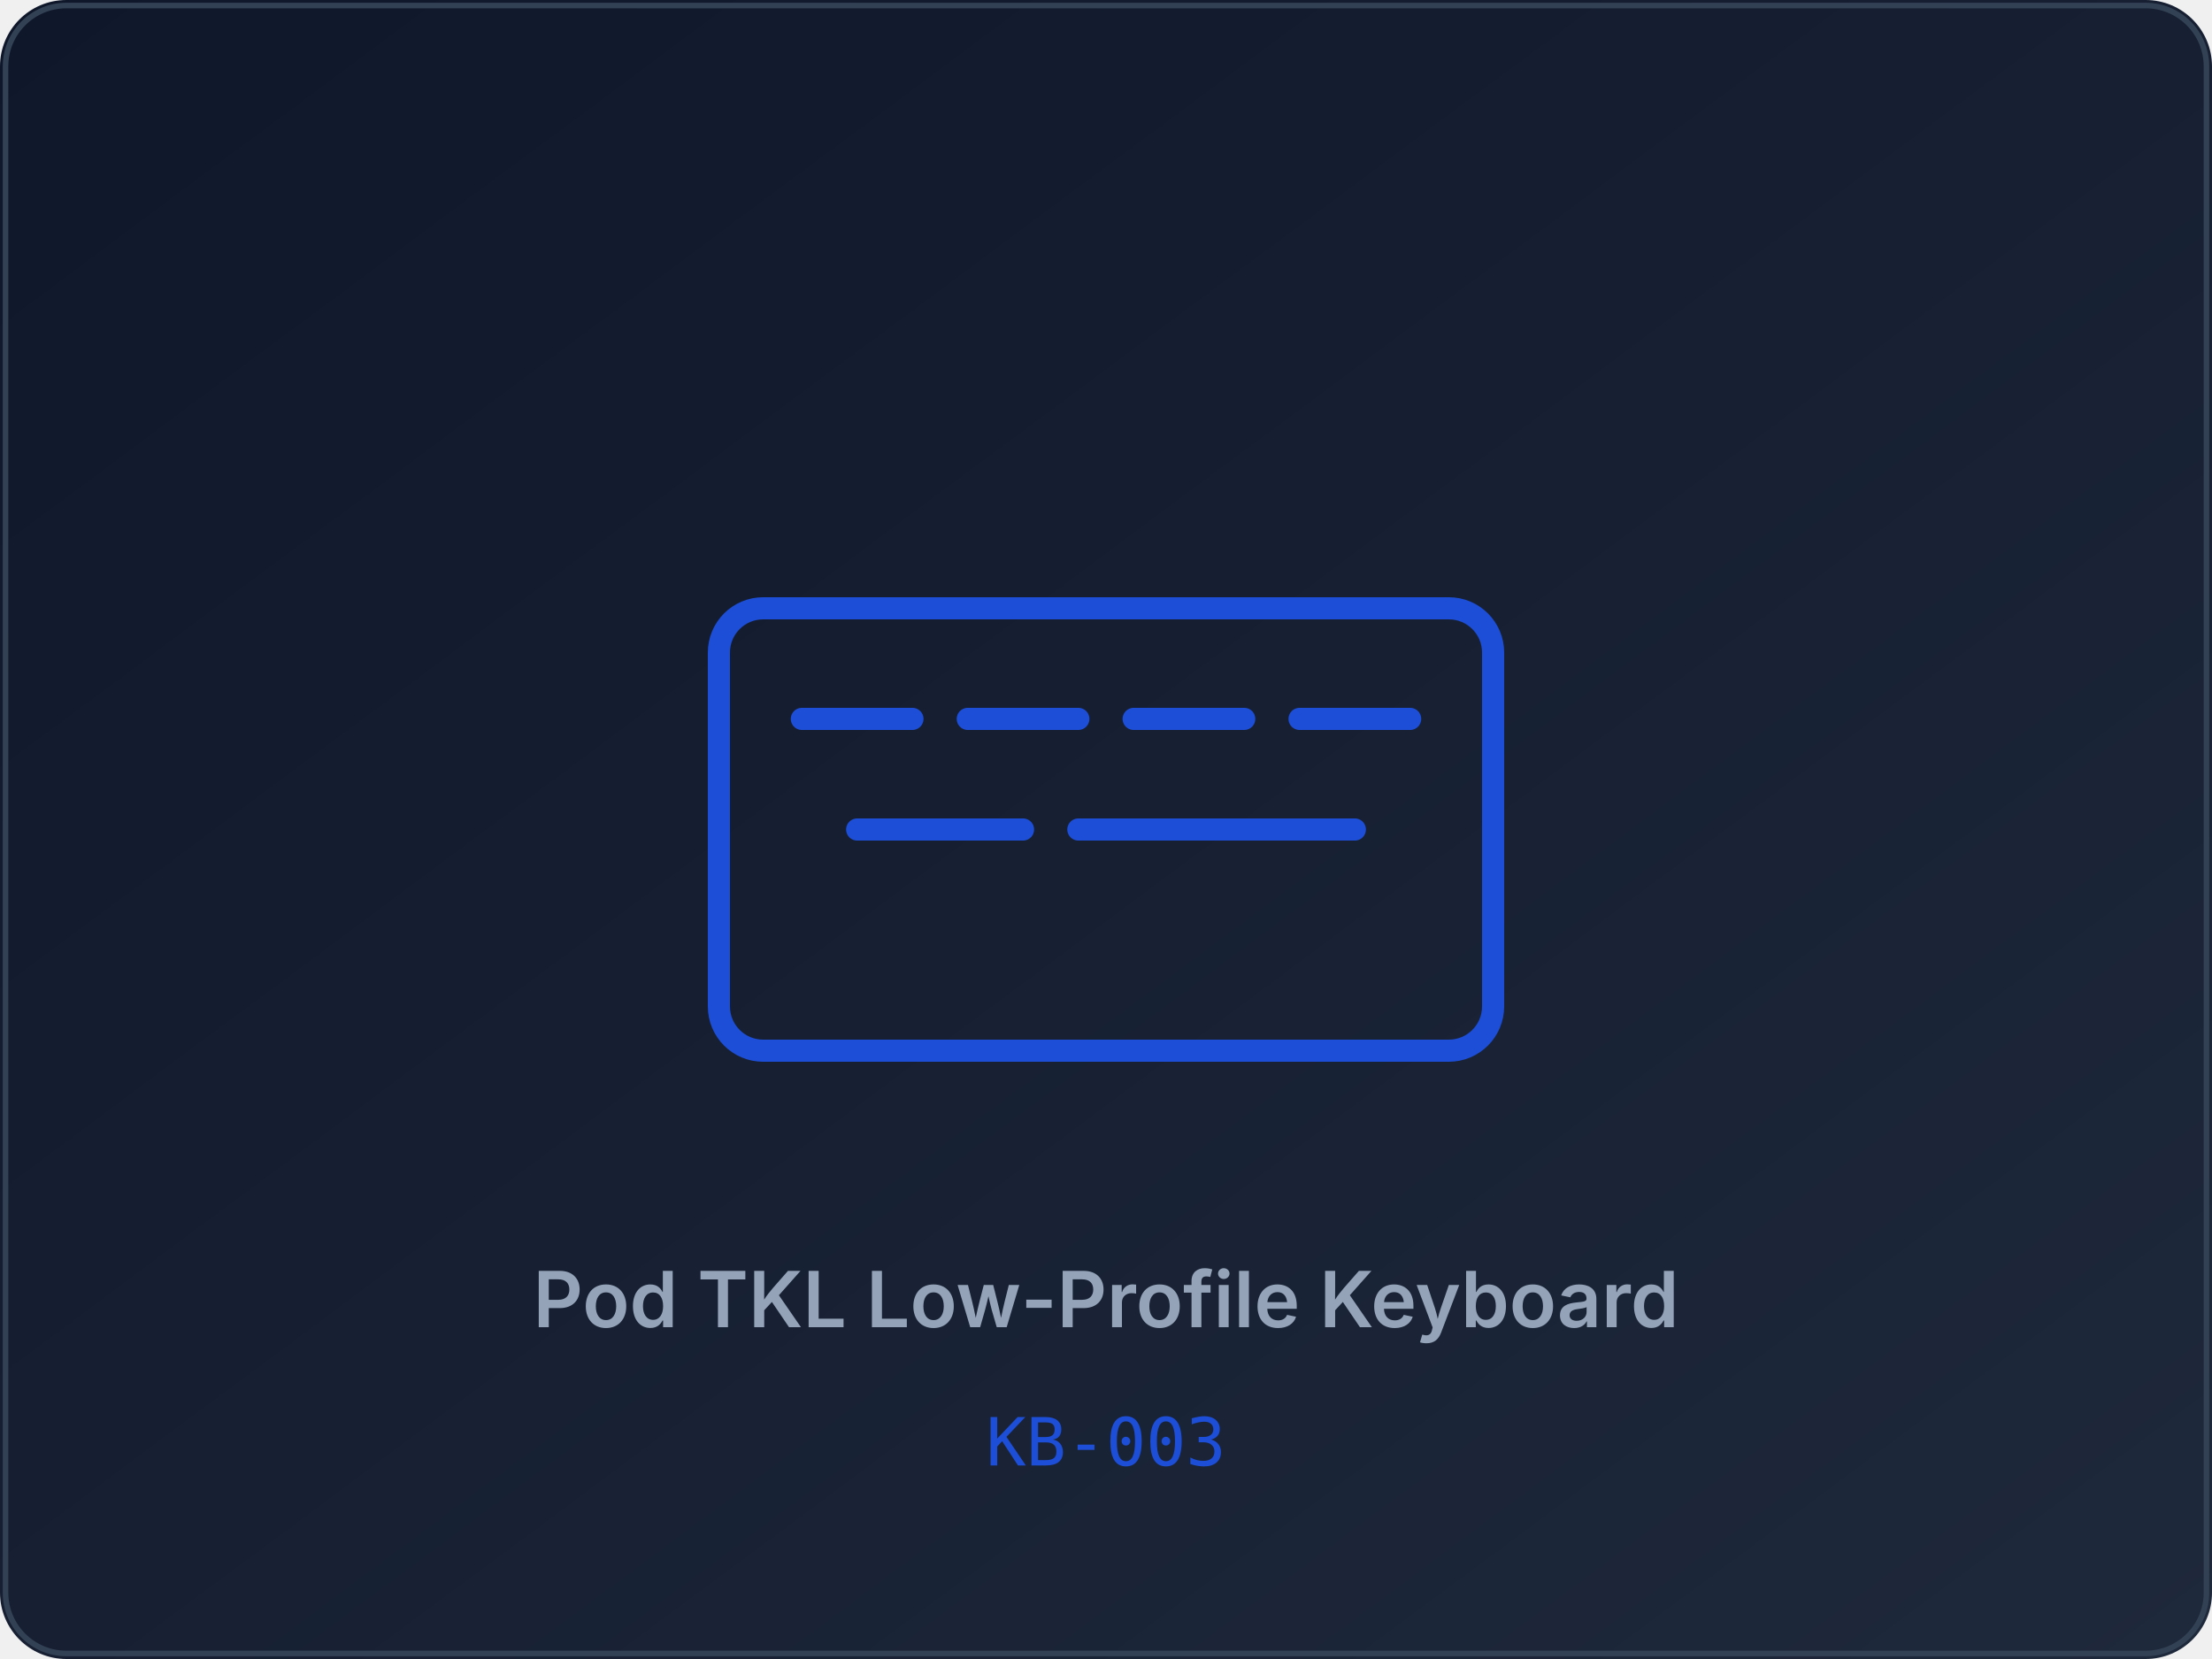
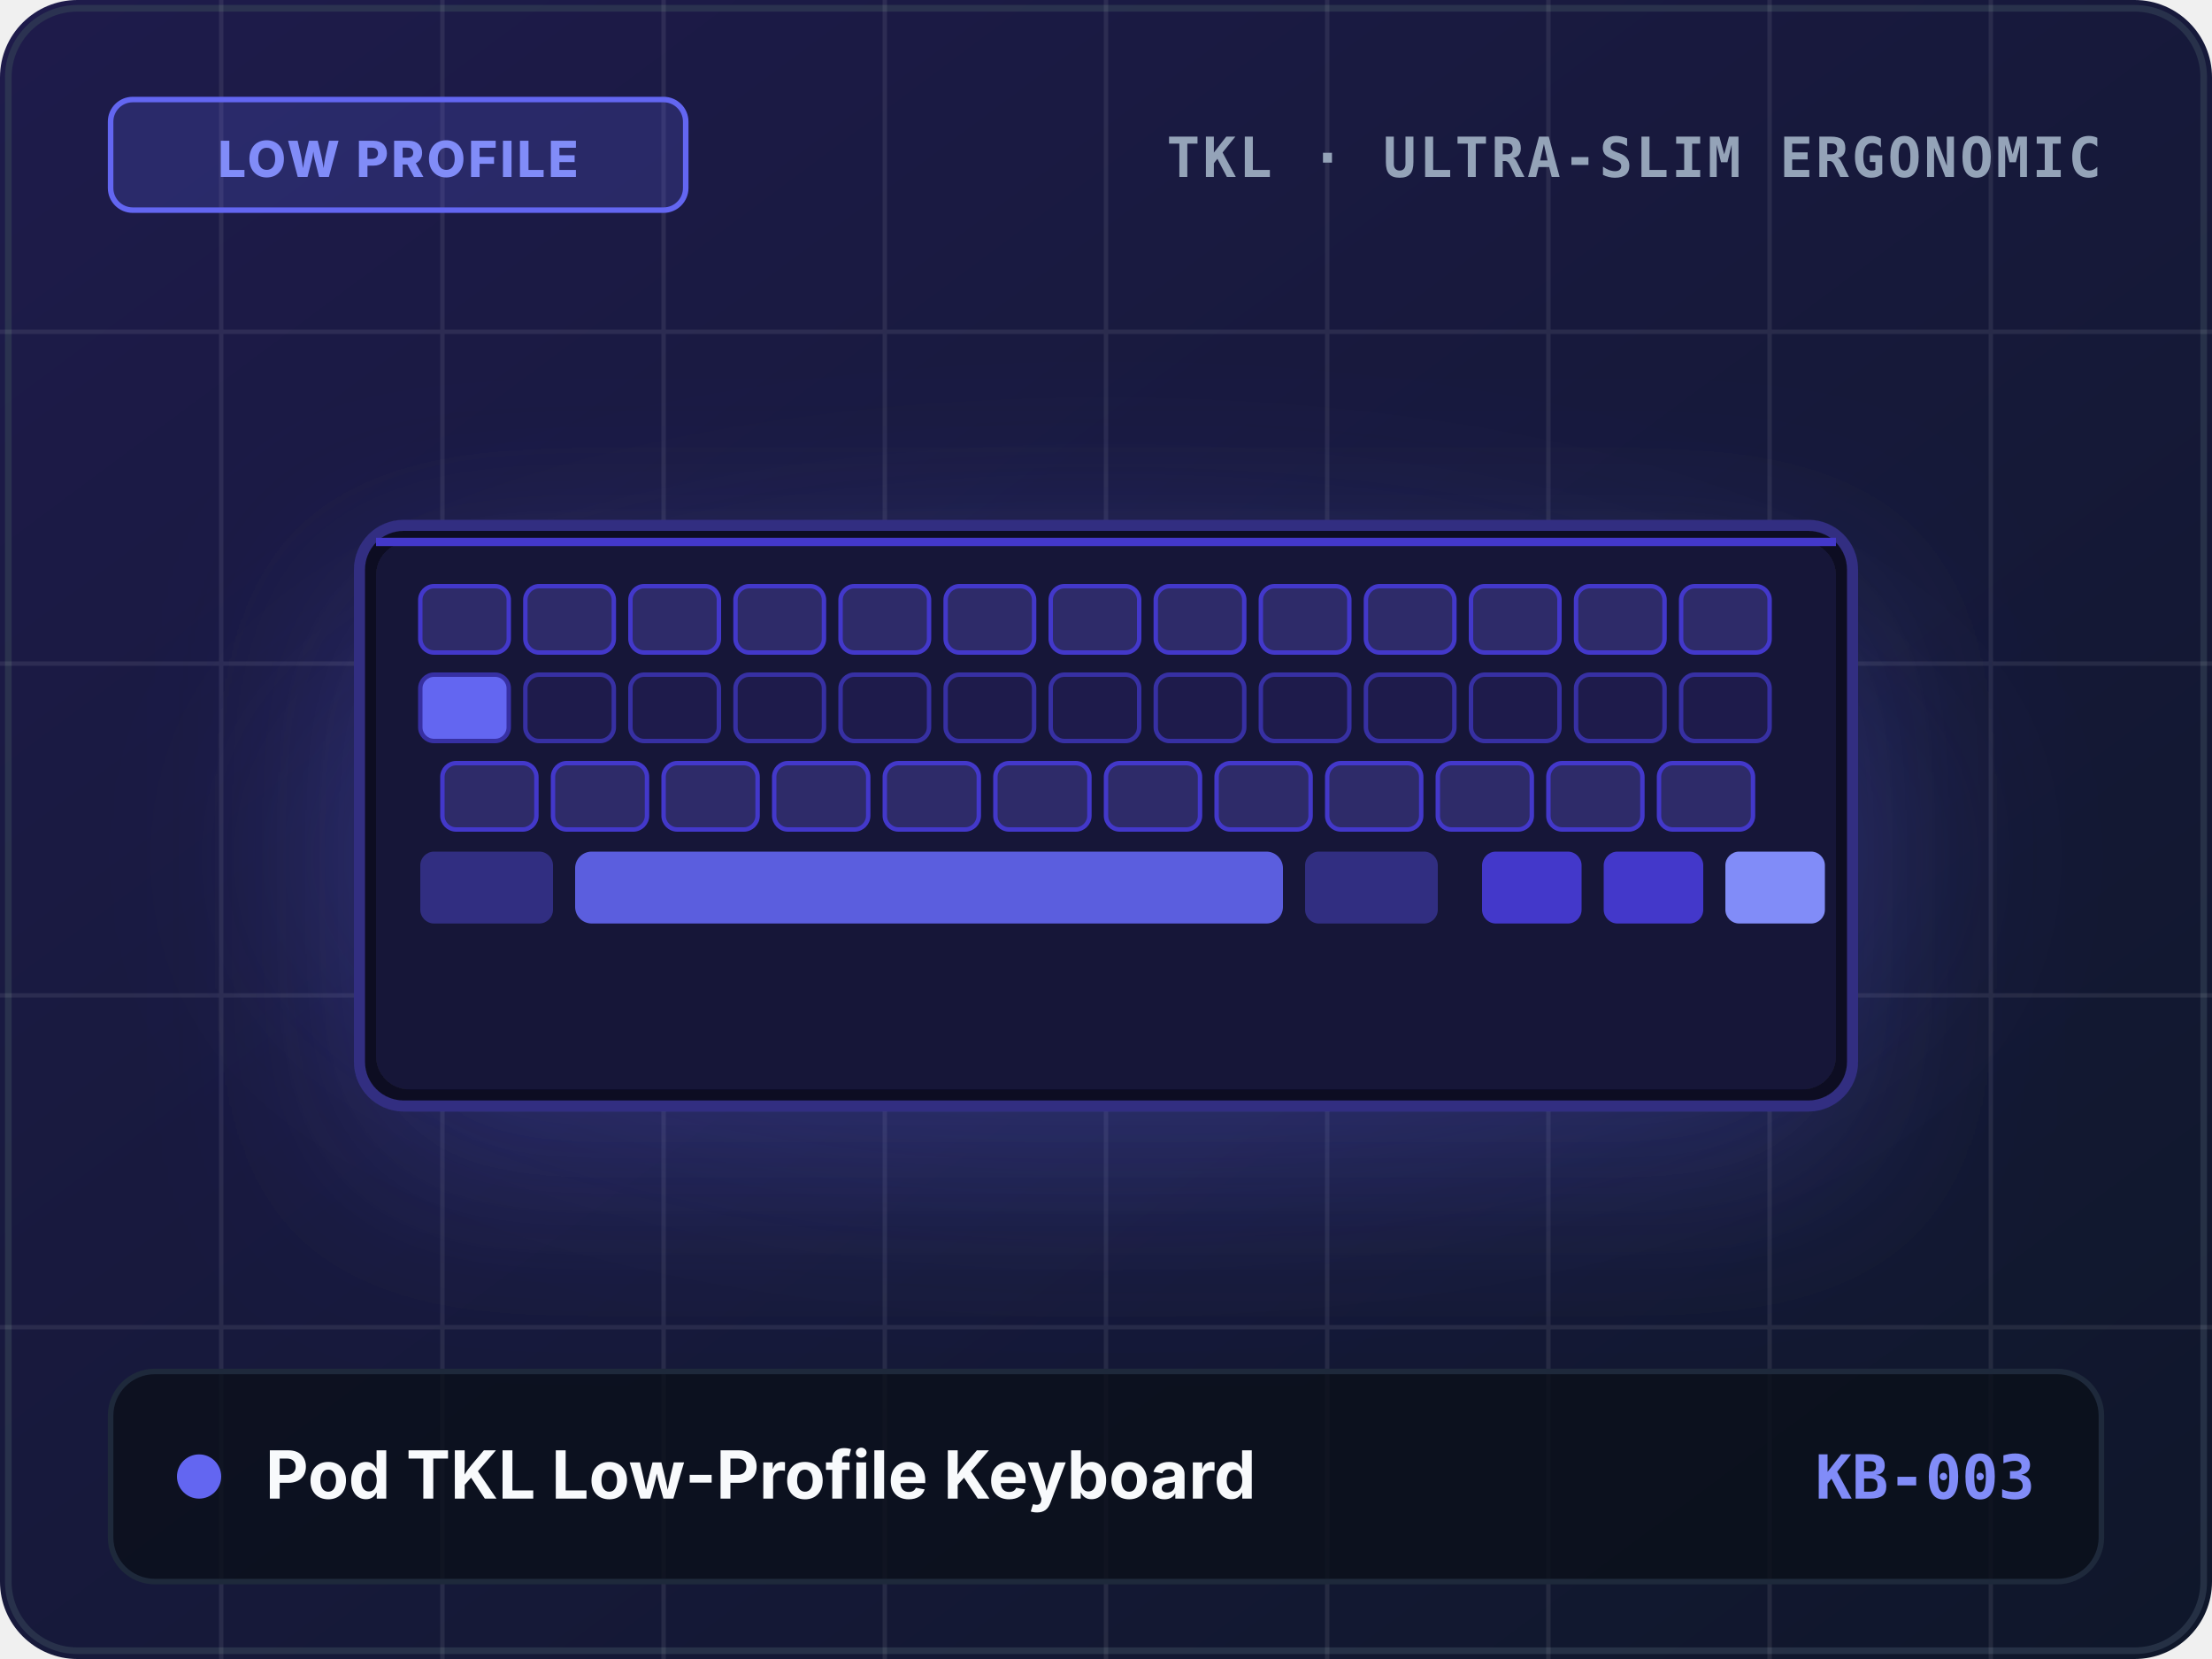
<svg xmlns="http://www.w3.org/2000/svg" viewBox="0 0 400 300" width="400" height="300">
  <defs>
    <linearGradient id="bg-kb-003" x1="0%" y1="0%" x2="100%" y2="100%">
-       <stop offset="0%" stop-color="#0f172a" />
-       <stop offset="100%" stop-color="#1e293b" />
+       <stop offset="0%" stop-color="#1e1b4b" />
+       <stop offset="100%" stop-color="#0f172a" />
+     </linearGradient>
+     <radialGradient id="knob-grad" cx="50%" cy="50%" r="50%">
+       <stop offset="0%" stop-color="#818cf8" />
+       <stop offset="60%" stop-color="#6366f1" />
+       <stop offset="100%" stop-color="#0f172a" />
+     </radialGradient>
+     <linearGradient id="spacebar-grad" x1="0%" y1="0%" x2="100%" y2="0%">
+       <stop offset="0%" stop-color="#6366f1" />
+       <stop offset="50%" stop-color="#818cf8" />
+       <stop offset="100%" stop-color="#6366f1" />
+     </linearGradient>
+     <linearGradient id="spacebar-cyan" x1="0%" y1="0%" x2="100%" y2="0%">
+       <stop offset="0%" stop-color="#0284c7" />
+       <stop offset="50%" stop-color="#38bdf8" />
+       <stop offset="100%" stop-color="#0284c7" />
+     </linearGradient>
+     <linearGradient id="lightbar-beam" x1="50%" y1="0%" x2="50%" y2="100%">
+       <stop offset="0%" stop-color="#818cf8" stop-opacity="0.8" />
+       <stop offset="40%" stop-color="#6366f1" stop-opacity="0.3" />
+       <stop offset="100%" stop-color="#6366f1" stop-opacity="0" />
    </linearGradient>
  </defs>
-   <rect width="400" height="300" rx="12" fill="url(#bg-kb-003)" />
-   <rect x="1" y="1" width="398" height="298" rx="11" fill="none" stroke="#334155" stroke-width="1" />
-   <rect x="130" y="110" width="140" height="80" rx="8" fill="none" stroke="#1d4ed8" stroke-width="4" />
-   <line x1="145" y1="130" x2="165" y2="130" stroke="#1d4ed8" stroke-width="4" stroke-linecap="round" />
-   <line x1="175" y1="130" x2="195" y2="130" stroke="#1d4ed8" stroke-width="4" stroke-linecap="round" />
-   <line x1="205" y1="130" x2="225" y2="130" stroke="#1d4ed8" stroke-width="4" stroke-linecap="round" />
-   <line x1="235" y1="130" x2="255" y2="130" stroke="#1d4ed8" stroke-width="4" stroke-linecap="round" />
-   <line x1="155" y1="150" x2="185" y2="150" stroke="#1d4ed8" stroke-width="4" stroke-linecap="round" />
-   <line x1="195" y1="150" x2="245" y2="150" stroke="#1d4ed8" stroke-width="4" stroke-linecap="round" />
-   <text x="200" y="240" font-family="system-ui, -apple-system, sans-serif" font-size="14" font-weight="600" fill="#94a3b8" text-anchor="middle">Pod TKL Low-Profile Keyboard</text>
-   <text x="200" y="265" font-family="monospace" font-size="12" fill="#1d4ed8" text-anchor="middle">KB-003</text>
+   <rect width="400" height="300" rx="14" fill="url(#bg-kb-003)" />
+   <rect x="1.5" y="1.5" width="397" height="297" rx="12.5" fill="none" stroke="#334155" stroke-width="1.2" opacity="0.6" />
+   <g opacity="0.08" stroke="#ffffff" stroke-width="0.8">
+     <line x1="40" y1="0" x2="40" y2="300" />
+     <line x1="80" y1="0" x2="80" y2="300" />
+     <line x1="120" y1="0" x2="120" y2="300" />
+     <line x1="160" y1="0" x2="160" y2="300" />
+     <line x1="200" y1="0" x2="200" y2="300" />
+     <line x1="240" y1="0" x2="240" y2="300" />
+     <line x1="280" y1="0" x2="280" y2="300" />
+     <line x1="320" y1="0" x2="320" y2="300" />
+     <line x1="360" y1="0" x2="360" y2="300" />
+     <line x1="0" y1="60" x2="400" y2="60" />
+     <line x1="0" y1="120" x2="400" y2="120" />
+     <line x1="0" y1="180" x2="400" y2="180" />
+     <line x1="0" y1="240" x2="400" y2="240" />
+   </g>
+   <rect x="20" y="18" width="104" height="20" rx="4" fill="#6366f1" fill-opacity="0.2" stroke="#6366f1" stroke-width="1" />
+   <text x="72" y="32" font-family="system-ui, -apple-system, sans-serif" font-size="9" font-weight="800" fill="#818cf8" text-anchor="middle" letter-spacing="0.5">LOW PROFILE</text>
+   <text x="380" y="32" font-family="monospace" font-size="10" font-weight="600" fill="#94a3b8" text-anchor="end" letter-spacing="0.5">TKL · ULTRA-SLIM ERGONOMIC</text>
+   <ellipse cx="200" cy="155" rx="145" ry="50" fill="#6366f1" opacity="0.16" filter="blur(20px)" />
+   <g filter="drop-shadow(0 12px 18px rgba(99, 102, 241, 0.22))">
+     <rect x="65" y="95" width="270" height="105" rx="8" fill="#0f0f23" stroke="#312e81" stroke-width="2" />
+     <rect x="68" y="98" width="264" height="99" rx="6" fill="#181838" />
+   </g>
+   <line x1="68" y1="98" x2="332" y2="98" stroke="#4338ca" stroke-width="1.5" />
+   <rect x="76" y="106" width="16" height="12" rx="2.5" fill="#2e2b69" stroke="#4338ca" stroke-width="0.8" />
+   <rect x="95" y="106" width="16" height="12" rx="2.5" fill="#2e2b69" stroke="#4338ca" stroke-width="0.8" />
+   <rect x="114" y="106" width="16" height="12" rx="2.5" fill="#2e2b69" stroke="#4338ca" stroke-width="0.8" />
+   <rect x="133" y="106" width="16" height="12" rx="2.5" fill="#2e2b69" stroke="#4338ca" stroke-width="0.8" />
+   <rect x="152" y="106" width="16" height="12" rx="2.5" fill="#2e2b69" stroke="#4338ca" stroke-width="0.8" />
+   <rect x="171" y="106" width="16" height="12" rx="2.5" fill="#2e2b69" stroke="#4338ca" stroke-width="0.8" />
+   <rect x="190" y="106" width="16" height="12" rx="2.5" fill="#2e2b69" stroke="#4338ca" stroke-width="0.8" />
+   <rect x="209" y="106" width="16" height="12" rx="2.5" fill="#2e2b69" stroke="#4338ca" stroke-width="0.8" />
+   <rect x="228" y="106" width="16" height="12" rx="2.5" fill="#2e2b69" stroke="#4338ca" stroke-width="0.8" />
+   <rect x="247" y="106" width="16" height="12" rx="2.5" fill="#2e2b69" stroke="#4338ca" stroke-width="0.8" />
+   <rect x="266" y="106" width="16" height="12" rx="2.5" fill="#2e2b69" stroke="#4338ca" stroke-width="0.8" />
+   <rect x="285" y="106" width="16" height="12" rx="2.5" fill="#2e2b69" stroke="#4338ca" stroke-width="0.8" />
+   <rect x="304" y="106" width="16" height="12" rx="2.5" fill="#2e2b69" stroke="#4338ca" stroke-width="0.8" />
+   <rect x="76" y="122" width="16" height="12" rx="2.5" fill="#6366f1" stroke="#3730a3" stroke-width="0.8" />
+   <rect x="95" y="122" width="16" height="12" rx="2.5" fill="#1e1b4b" stroke="#3730a3" stroke-width="0.8" />
+   <rect x="114" y="122" width="16" height="12" rx="2.5" fill="#1e1b4b" stroke="#3730a3" stroke-width="0.8" />
+   <rect x="133" y="122" width="16" height="12" rx="2.5" fill="#1e1b4b" stroke="#3730a3" stroke-width="0.8" />
+   <rect x="152" y="122" width="16" height="12" rx="2.5" fill="#1e1b4b" stroke="#3730a3" stroke-width="0.8" />
+   <rect x="171" y="122" width="16" height="12" rx="2.5" fill="#1e1b4b" stroke="#3730a3" stroke-width="0.8" />
+   <rect x="190" y="122" width="16" height="12" rx="2.5" fill="#1e1b4b" stroke="#3730a3" stroke-width="0.8" />
+   <rect x="209" y="122" width="16" height="12" rx="2.5" fill="#1e1b4b" stroke="#3730a3" stroke-width="0.8" />
+   <rect x="228" y="122" width="16" height="12" rx="2.5" fill="#1e1b4b" stroke="#3730a3" stroke-width="0.8" />
+   <rect x="247" y="122" width="16" height="12" rx="2.5" fill="#1e1b4b" stroke="#3730a3" stroke-width="0.8" />
+   <rect x="266" y="122" width="16" height="12" rx="2.5" fill="#1e1b4b" stroke="#3730a3" stroke-width="0.8" />
+   <rect x="285" y="122" width="16" height="12" rx="2.5" fill="#1e1b4b" stroke="#3730a3" stroke-width="0.8" />
+   <rect x="304" y="122" width="16" height="12" rx="2.5" fill="#1e1b4b" stroke="#3730a3" stroke-width="0.8" />
+   <rect x="80" y="138" width="17" height="12" rx="2.5" fill="#2e2b69" stroke="#4338ca" stroke-width="0.8" />
+   <rect x="100" y="138" width="17" height="12" rx="2.5" fill="#2e2b69" stroke="#4338ca" stroke-width="0.8" />
+   <rect x="120" y="138" width="17" height="12" rx="2.5" fill="#2e2b69" stroke="#4338ca" stroke-width="0.8" />
+   <rect x="140" y="138" width="17" height="12" rx="2.5" fill="#2e2b69" stroke="#4338ca" stroke-width="0.8" />
+   <rect x="160" y="138" width="17" height="12" rx="2.5" fill="#2e2b69" stroke="#4338ca" stroke-width="0.8" />
+   <rect x="180" y="138" width="17" height="12" rx="2.5" fill="#2e2b69" stroke="#4338ca" stroke-width="0.8" />
+   <rect x="200" y="138" width="17" height="12" rx="2.5" fill="#2e2b69" stroke="#4338ca" stroke-width="0.8" />
+   <rect x="220" y="138" width="17" height="12" rx="2.5" fill="#2e2b69" stroke="#4338ca" stroke-width="0.8" />
+   <rect x="240" y="138" width="17" height="12" rx="2.5" fill="#2e2b69" stroke="#4338ca" stroke-width="0.8" />
+   <rect x="260" y="138" width="17" height="12" rx="2.5" fill="#2e2b69" stroke="#4338ca" stroke-width="0.8" />
+   <rect x="280" y="138" width="17" height="12" rx="2.5" fill="#2e2b69" stroke="#4338ca" stroke-width="0.8" />
+   <rect x="300" y="138" width="17" height="12" rx="2.5" fill="#2e2b69" stroke="#4338ca" stroke-width="0.8" />
+   <rect x="76" y="154" width="24" height="13" rx="2.5" fill="#312e81" />
+   <rect x="104" y="154" width="128" height="13" rx="3" fill="#6366f1" opacity="0.9" />
+   <rect x="236" y="154" width="24" height="13" rx="2.5" fill="#312e81" />
+   <rect x="268" y="154" width="18" height="13" rx="2.5" fill="#4338ca" />
+   <rect x="290" y="154" width="18" height="13" rx="2.5" fill="#4338ca" />
+   <rect x="312" y="154" width="18" height="13" rx="2.5" fill="#818cf8" />
+   <rect x="20" y="248" width="360" height="38" rx="8" fill="#0b0f19" fill-opacity="0.8" stroke="#1e293b" stroke-width="1" />
+   <circle cx="36" cy="267" r="4" fill="#6366f1" />
+   <text x="48" y="271" font-family="system-ui, -apple-system, sans-serif" font-size="12" font-weight="700" fill="#f8fafc">Pod TKL Low-Profile Keyboard</text>
+   <text x="368" y="271" font-family="monospace" font-size="11" font-weight="700" fill="#818cf8" text-anchor="end">KB-003</text>
</svg>
